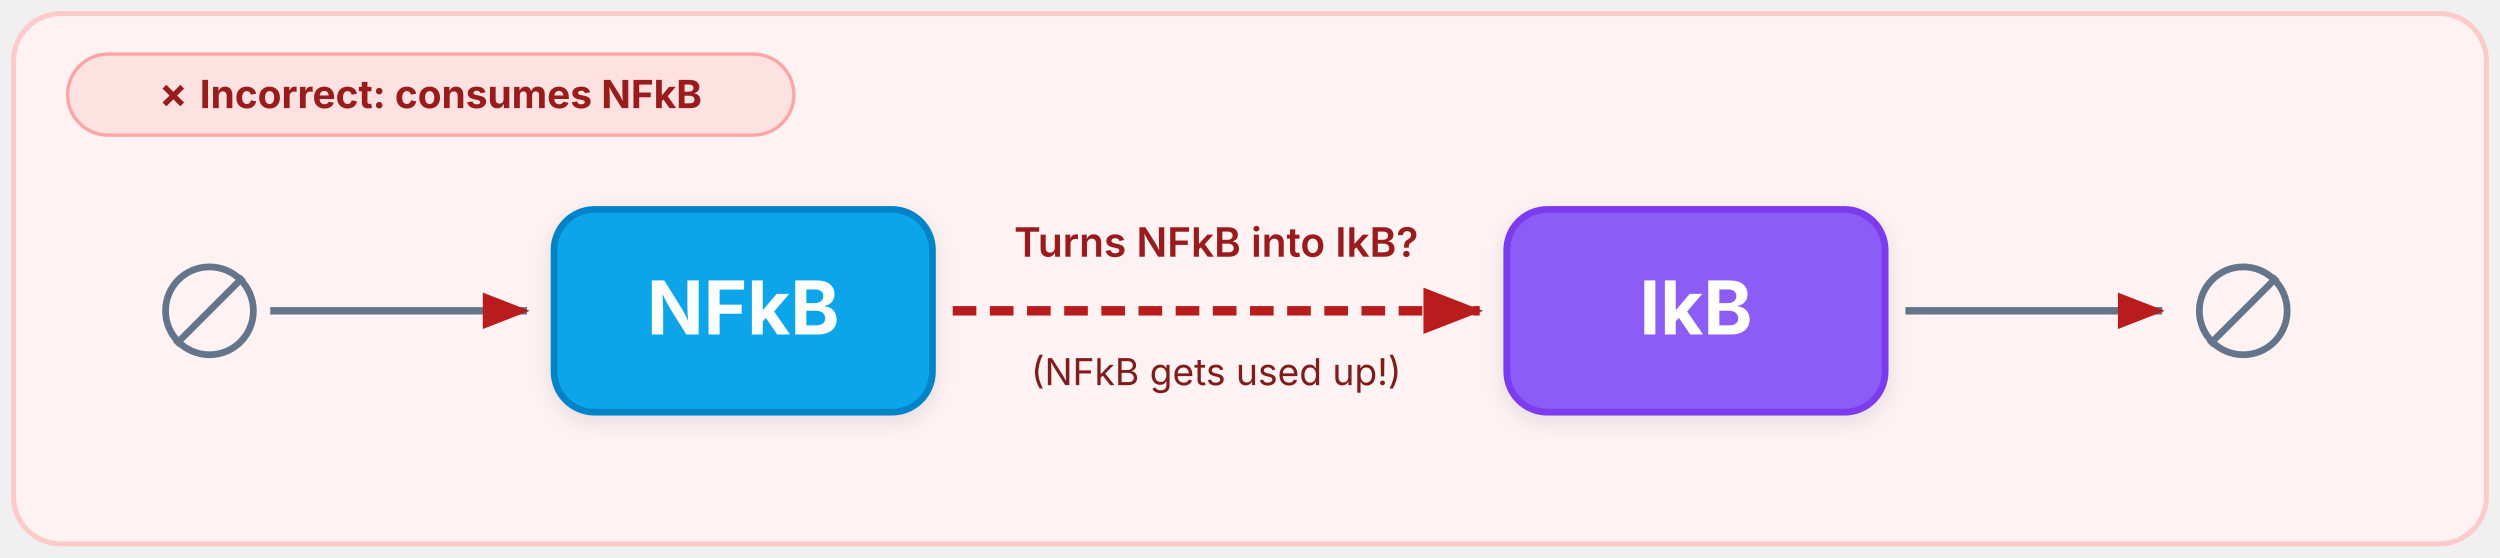
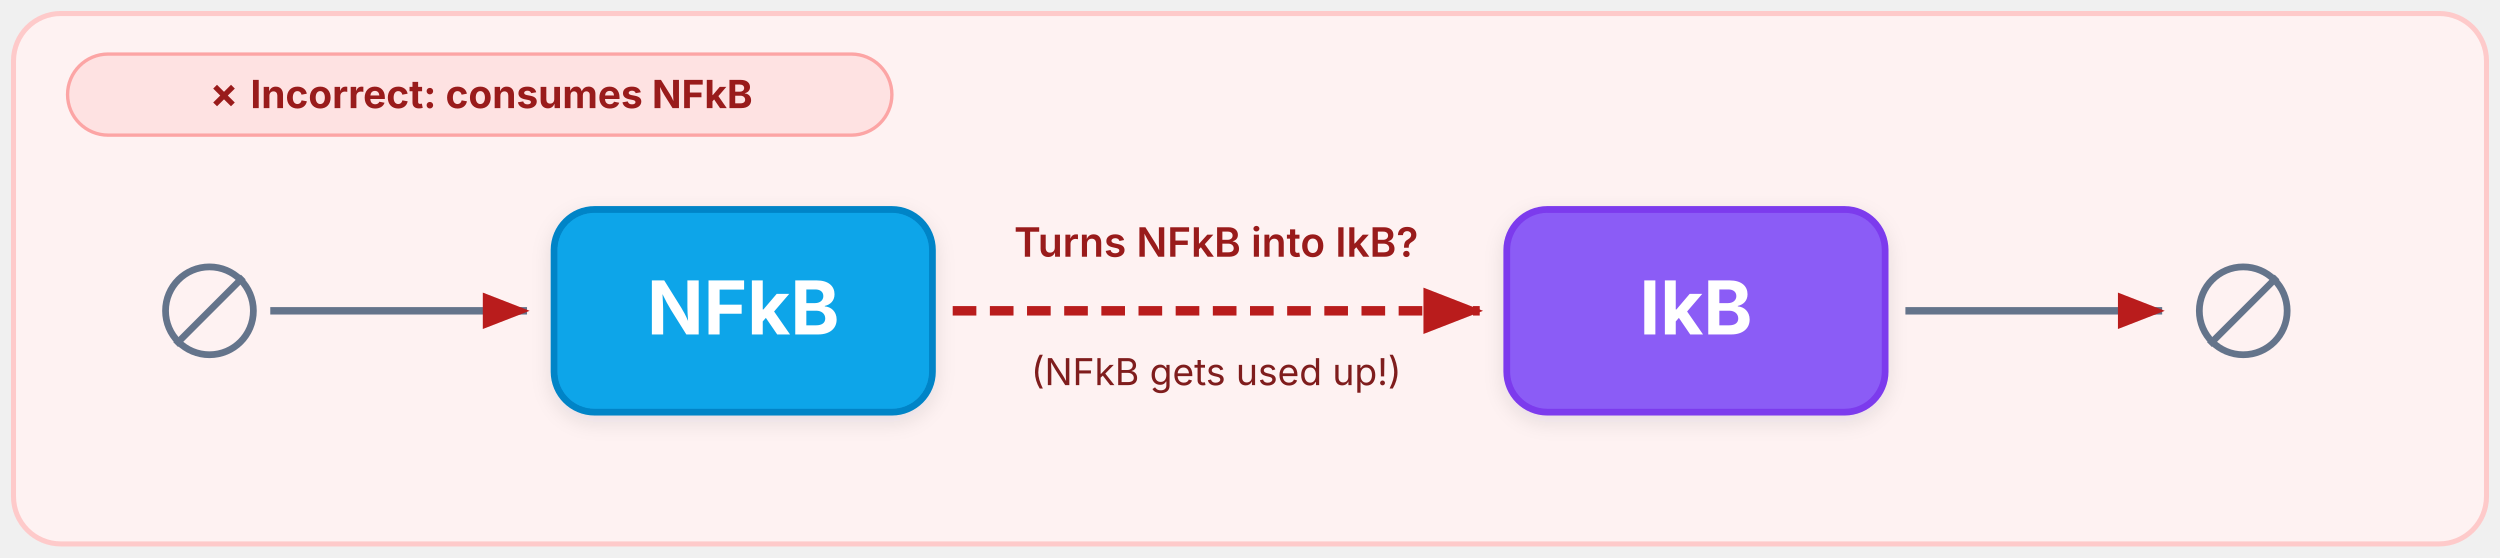
<svg xmlns="http://www.w3.org/2000/svg" viewBox="0 0 740 165" role="img" aria-label="Incorrect diagram showing NFkB as a substrate turning into IkB">
  <defs>
    <marker id="arr-red" viewBox="0 0 10 10" refX="8.5" refY="5" markerWidth="7" markerHeight="7" orient="auto-start-reverse">
      <path d="M 0 1.5 L 9 5 L 0 8.5 z" fill="#b91c1c" />
    </marker>
    <filter id="sh-w" x="-10%" y="-10%" width="120%" height="130%">
      <feDropShadow dx="0" dy="2" stdDeviation="3" flood-color="#0f172a" flood-opacity="0.10" />
    </filter>
  </defs>
  <rect x="4" y="4" width="732" height="157" rx="14" fill="#fef2f2" stroke="#fecaca" stroke-width="1.5" />
-   <rect x="20" y="16" width="215" height="24" rx="12" fill="#fee2e2" stroke="#fca5a5" />
-   <text x="127" y="32" text-anchor="middle" font-family="system-ui, -apple-system, sans-serif" font-size="11.5" font-weight="700" fill="#991b1b">✗ Incorrect: consumes NFkB</text>
+   <rect x="20" y="16" width="244" height="24" rx="12" fill="#fee2e2" stroke="#fca5a5" />
+   <text x="142" y="32" text-anchor="middle" font-family="system-ui, -apple-system, sans-serif" font-size="11.5" font-weight="700" fill="#991b1b">✗ Incorrect: consumes NFkB</text>
  <g transform="translate(62, 92)" stroke="#64748b" stroke-width="2" fill="none">
    <circle cx="0" cy="0" r="13" />
    <line x1="-10" y1="10" x2="10" y2="-10" />
  </g>
  <line x1="80" y1="92" x2="156" y2="92" stroke="#64748b" stroke-width="2.2" marker-end="url(#arr-red)" />
  <g filter="url(#sh-w)">
    <rect x="164" y="62" width="112" height="60" rx="12" fill="#0ea5e9" stroke="#0284c7" stroke-width="2" />
  </g>
  <text x="220" y="99" text-anchor="middle" font-family="system-ui, -apple-system, sans-serif" font-size="22" font-weight="700" fill="#ffffff">NFkB</text>
  <line x1="282" y1="92" x2="438" y2="92" stroke="#b91c1c" stroke-width="2.8" stroke-dasharray="7 4" marker-end="url(#arr-red)" />
  <text x="360" y="76" text-anchor="middle" font-family="system-ui, -apple-system, sans-serif" font-size="12" font-weight="600" fill="#991b1b">Turns NFkB into IkB?</text>
  <text x="360" y="114" text-anchor="middle" font-family="system-ui, -apple-system, sans-serif" font-size="11" fill="#7f1d1d">(NFkB gets used up!)</text>
  <g filter="url(#sh-w)">
    <rect x="446" y="62" width="112" height="60" rx="12" fill="#8b5cf6" stroke="#7c3aed" stroke-width="2" />
  </g>
  <text x="502" y="99" text-anchor="middle" font-family="system-ui, -apple-system, sans-serif" font-size="22" font-weight="700" fill="#ffffff">IkB</text>
  <line x1="564" y1="92" x2="640" y2="92" stroke="#64748b" stroke-width="2.2" marker-end="url(#arr-red)" />
  <g transform="translate(664, 92)" stroke="#64748b" stroke-width="2" fill="none">
    <circle cx="0" cy="0" r="13" />
    <line x1="-10" y1="10" x2="10" y2="-10" />
  </g>
</svg>
